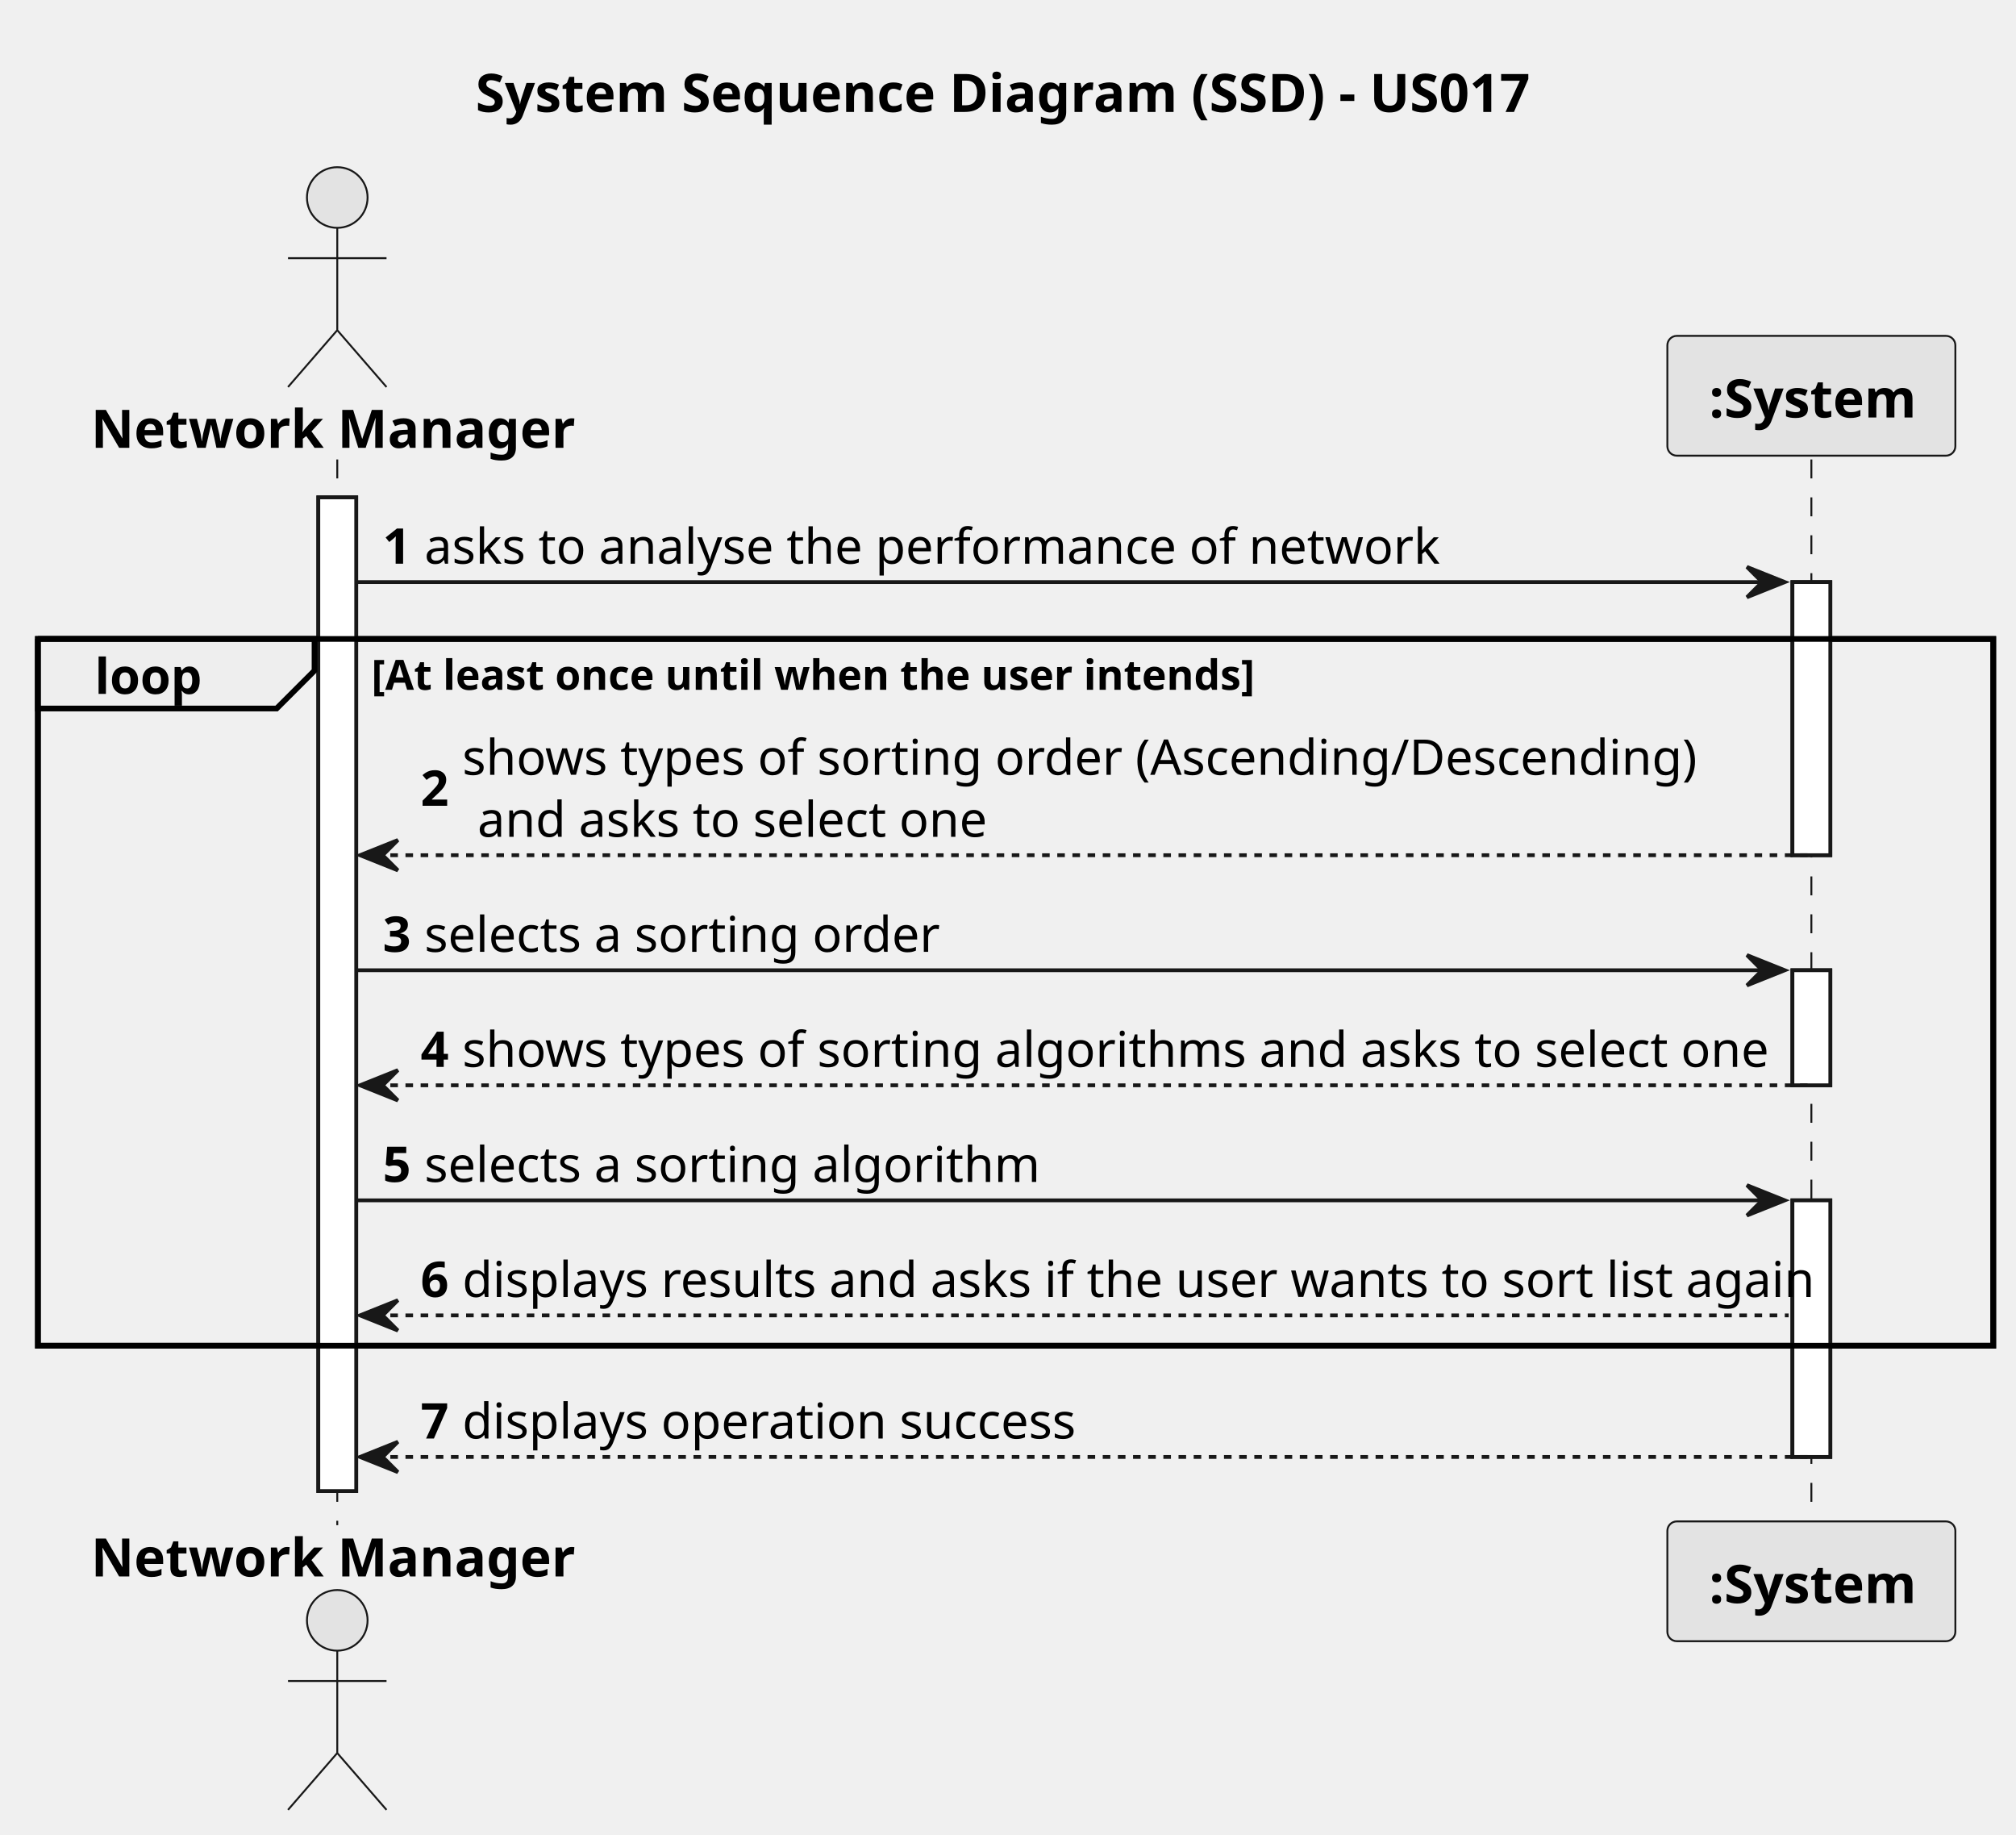
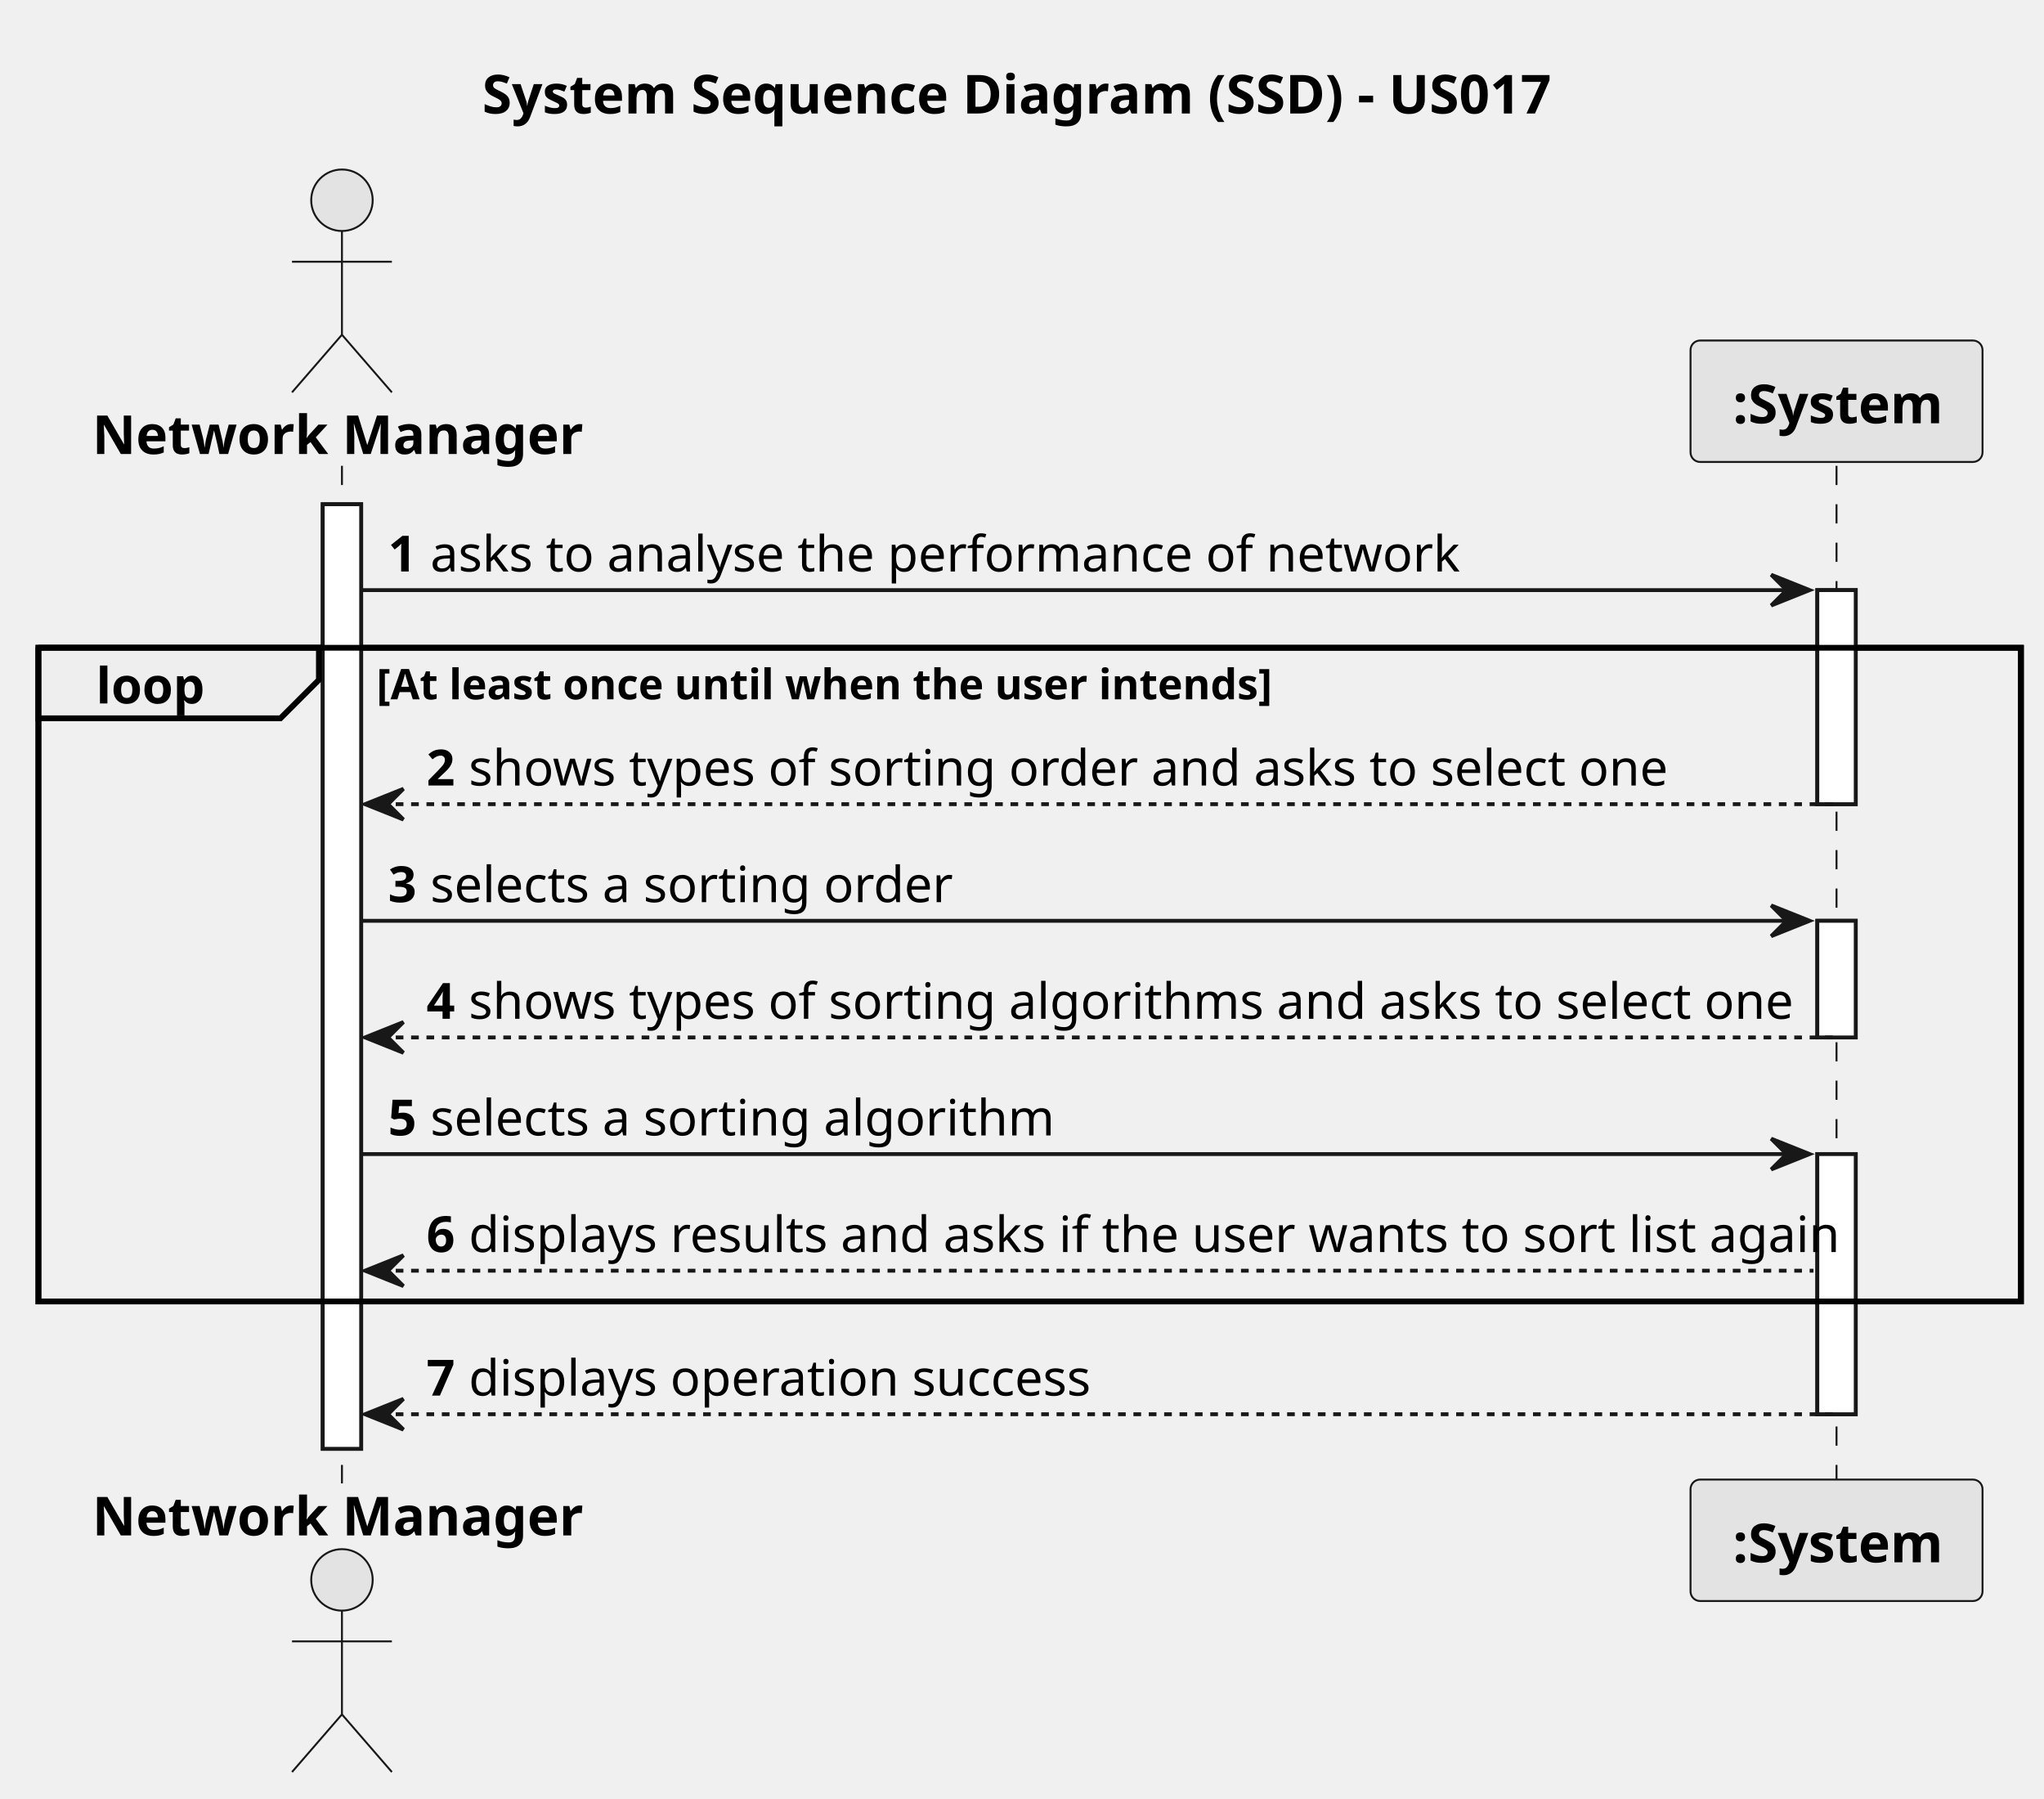
- <svg xmlns="http://www.w3.org/2000/svg" contentStyleType="text/css" height="484px" preserveAspectRatio="none" style="width:532px;height:484px;background:#FFFFFF;" version="1.1" viewBox="0 0 532 484" width="532px" zoomAndPan="magnify">
+ <svg xmlns="http://www.w3.org/2000/svg" contentStyleType="text/css" height="468px" preserveAspectRatio="none" style="width:532px;height:468px;background:#FFFFFF;" version="1.1" viewBox="0 0 532 468" width="532px" zoomAndPan="magnify">
  <defs />
  <g>
    <text fill="#000000" font-family="sans-serif" font-size="14" font-weight="bold" lengthAdjust="spacing" textLength="284" x="125.5" y="29.533">System Sequence Diagram (SSD) - US017</text>
-     <rect fill="#FFFFFF" height="262.164" style="stroke:#181818;stroke-width:1.0;" width="10" x="84" y="131.219" />
-     <rect fill="#FFFFFF" height="72.055" style="stroke:#181818;stroke-width:1.0;" width="10" x="473" y="153.57" />
-     <rect fill="#FFFFFF" height="30.352" style="stroke:#181818;stroke-width:1.0;" width="10" x="473" y="255.977" />
-     <rect fill="#FFFFFF" height="67.703" style="stroke:#181818;stroke-width:1.0;" width="10" x="473" y="316.68" />
-     <rect fill="none" height="186.461" style="stroke:#000000;stroke-width:1.5;" width="516" x="10" y="168.57" />
-     <line style="stroke:#181818;stroke-width:0.5;stroke-dasharray:5.0,5.0;" x1="89" x2="89" y1="121.219" y2="402.383" />
-     <line style="stroke:#181818;stroke-width:0.5;stroke-dasharray:5.0,5.0;" x1="478" x2="478" y1="121.219" y2="402.383" />
+     <rect fill="#FFFFFF" height="245.812" style="stroke:#181818;stroke-width:1.0;" width="10" x="84" y="131.219" />
+     <rect fill="#FFFFFF" height="55.703" style="stroke:#181818;stroke-width:1.0;" width="10" x="473" y="153.57" />
+     <rect fill="#FFFFFF" height="30.352" style="stroke:#181818;stroke-width:1.0;" width="10" x="473" y="239.625" />
+     <rect fill="#FFFFFF" height="67.703" style="stroke:#181818;stroke-width:1.0;" width="10" x="473" y="300.328" />
+     <rect fill="none" height="170.109" style="stroke:#000000;stroke-width:1.5;" width="516" x="10" y="168.57" />
+     <line style="stroke:#181818;stroke-width:0.5;stroke-dasharray:5.0,5.0;" x1="89" x2="89" y1="121.219" y2="386.031" />
+     <line style="stroke:#181818;stroke-width:0.5;stroke-dasharray:5.0,5.0;" x1="478" x2="478" y1="121.219" y2="386.031" />
    <text fill="#000000" font-family="sans-serif" font-size="14" font-weight="bold" lengthAdjust="spacing" textLength="124" x="24" y="118.143">Network Manager</text>
    <ellipse cx="89" cy="52.109" fill="#E3E3E3" rx="8" ry="8" style="stroke:#181818;stroke-width:0.5;" />
    <path d="M89,60.109 L89,87.109 M76,68.109 L102,68.109 M89,87.109 L76,102.109 M89,87.109 L102,102.109 " fill="none" style="stroke:#181818;stroke-width:0.5;" />
-     <text fill="#000000" font-family="sans-serif" font-size="14" font-weight="bold" lengthAdjust="spacing" textLength="124" x="24" y="415.916">Network Manager</text>
-     <ellipse cx="89" cy="427.492" fill="#E3E3E3" rx="8" ry="8" style="stroke:#181818;stroke-width:0.5;" />
-     <path d="M89,435.492 L89,462.492 M76,443.492 L102,443.492 M89,462.492 L76,477.492 M89,462.492 L102,477.492 " fill="none" style="stroke:#181818;stroke-width:0.5;" />
+     <text fill="#000000" font-family="sans-serif" font-size="14" font-weight="bold" lengthAdjust="spacing" textLength="124" x="24" y="399.565">Network Manager</text>
+     <ellipse cx="89" cy="411.141" fill="#E3E3E3" rx="8" ry="8" style="stroke:#181818;stroke-width:0.5;" />
+     <path d="M89,419.141 L89,446.141 M76,427.141 L102,427.141 M89,446.141 L76,461.141 M89,446.141 L102,461.141 " fill="none" style="stroke:#181818;stroke-width:0.5;" />
    <rect fill="#E3E3E3" height="31.609" rx="2.5" ry="2.5" style="stroke:#181818;stroke-width:0.5;" width="76" x="440" y="88.609" />
    <text fill="#000000" font-family="sans-serif" font-size="14" font-weight="bold" lengthAdjust="spacing" textLength="54" x="451" y="110.143">:System</text>
-     <rect fill="#E3E3E3" height="31.609" rx="2.5" ry="2.5" style="stroke:#181818;stroke-width:0.5;" width="76" x="440" y="401.383" />
-     <text fill="#000000" font-family="sans-serif" font-size="14" font-weight="bold" lengthAdjust="spacing" textLength="54" x="451" y="422.916">:System</text>
-     <rect fill="#FFFFFF" height="262.164" style="stroke:#181818;stroke-width:1.0;" width="10" x="84" y="131.219" />
-     <rect fill="#FFFFFF" height="72.055" style="stroke:#181818;stroke-width:1.0;" width="10" x="473" y="153.57" />
-     <rect fill="#FFFFFF" height="30.352" style="stroke:#181818;stroke-width:1.0;" width="10" x="473" y="255.977" />
-     <rect fill="#FFFFFF" height="67.703" style="stroke:#181818;stroke-width:1.0;" width="10" x="473" y="316.68" />
+     <rect fill="#E3E3E3" height="31.609" rx="2.5" ry="2.5" style="stroke:#181818;stroke-width:0.5;" width="76" x="440" y="385.031" />
+     <text fill="#000000" font-family="sans-serif" font-size="14" font-weight="bold" lengthAdjust="spacing" textLength="54" x="451" y="406.565">:System</text>
+     <rect fill="#FFFFFF" height="245.812" style="stroke:#181818;stroke-width:1.0;" width="10" x="84" y="131.219" />
+     <rect fill="#FFFFFF" height="55.703" style="stroke:#181818;stroke-width:1.0;" width="10" x="473" y="153.57" />
+     <rect fill="#FFFFFF" height="30.352" style="stroke:#181818;stroke-width:1.0;" width="10" x="473" y="239.625" />
+     <rect fill="#FFFFFF" height="67.703" style="stroke:#181818;stroke-width:1.0;" width="10" x="473" y="300.328" />
    <polygon fill="#181818" points="461,149.57,471,153.57,461,157.57,465,153.57" style="stroke:#181818;stroke-width:1.0;" />
    <line style="stroke:#181818;stroke-width:1.0;" x1="94" x2="467" y1="153.57" y2="153.57" />
    <text fill="#000000" font-family="sans-serif" font-size="13" font-weight="bold" lengthAdjust="spacing" textLength="7" x="101" y="148.714">1</text>
    <text fill="#000000" font-family="sans-serif" font-size="13" lengthAdjust="spacing" textLength="252" x="112" y="148.714">asks to analyse the performance of network</text>
    <path d="M10,168.57 L83,168.57 L83,176.922 L73,186.922 L10,186.922 L10,168.57 " fill="#EEEEEE" style="stroke:#000000;stroke-width:1.5;" />
-     <rect fill="none" height="186.461" style="stroke:#000000;stroke-width:1.5;" width="516" x="10" y="168.57" />
+     <rect fill="none" height="170.109" style="stroke:#000000;stroke-width:1.5;" width="516" x="10" y="168.57" />
    <text fill="#000000" font-family="sans-serif" font-size="13" font-weight="bold" lengthAdjust="spacing" textLength="28" x="25" y="183.065">loop</text>
    <text fill="#000000" font-family="sans-serif" font-size="11" font-weight="bold" lengthAdjust="spacing" textLength="236" x="98" y="181.989">[At least once until when the user intends]</text>
-     <polygon fill="#181818" points="105,221.625,95,225.625,105,229.625,101,225.625" style="stroke:#181818;stroke-width:1.0;" />
-     <line style="stroke:#181818;stroke-width:1.0;stroke-dasharray:2.0,2.0;" x1="99" x2="477" y1="225.625" y2="225.625" />
-     <text fill="#000000" font-family="sans-serif" font-size="13" font-weight="bold" lengthAdjust="spacing" textLength="7" x="111" y="212.593">2</text>
-     <text fill="#000000" font-family="sans-serif" font-size="13" lengthAdjust="spacing" textLength="308" x="122" y="204.417">shows types of sorting order (Ascending/Descending)</text>
-     <text fill="#000000" font-family="sans-serif" font-size="13" lengthAdjust="spacing" textLength="132" x="126" y="220.769">and asks to select one</text>
-     <polygon fill="#181818" points="461,251.977,471,255.977,461,259.977,465,255.977" style="stroke:#181818;stroke-width:1.0;" />
-     <line style="stroke:#181818;stroke-width:1.0;" x1="94" x2="467" y1="255.977" y2="255.977" />
-     <text fill="#000000" font-family="sans-serif" font-size="13" font-weight="bold" lengthAdjust="spacing" textLength="7" x="101" y="251.12">3</text>
-     <text fill="#000000" font-family="sans-serif" font-size="13" lengthAdjust="spacing" textLength="129" x="112" y="251.12">selects a sorting order</text>
-     <polygon fill="#181818" points="105,282.328,95,286.328,105,290.328,101,286.328" style="stroke:#181818;stroke-width:1.0;" />
-     <line style="stroke:#181818;stroke-width:1.0;stroke-dasharray:2.0,2.0;" x1="99" x2="477" y1="286.328" y2="286.328" />
-     <text fill="#000000" font-family="sans-serif" font-size="13" font-weight="bold" lengthAdjust="spacing" textLength="7" x="111" y="281.472">4</text>
-     <text fill="#000000" font-family="sans-serif" font-size="13" lengthAdjust="spacing" textLength="330" x="122" y="281.472">shows types of sorting algorithms and asks to select one</text>
-     <polygon fill="#181818" points="461,312.68,471,316.68,461,320.68,465,316.68" style="stroke:#181818;stroke-width:1.0;" />
-     <line style="stroke:#181818;stroke-width:1.0;" x1="94" x2="467" y1="316.68" y2="316.68" />
-     <text fill="#000000" font-family="sans-serif" font-size="13" font-weight="bold" lengthAdjust="spacing" textLength="7" x="101" y="311.823">5</text>
-     <text fill="#000000" font-family="sans-serif" font-size="13" lengthAdjust="spacing" textLength="153" x="112" y="311.823">selects a sorting algorithm</text>
-     <polygon fill="#181818" points="105,343.031,95,347.031,105,351.031,101,347.031" style="stroke:#181818;stroke-width:1.0;" />
-     <line style="stroke:#181818;stroke-width:1.0;stroke-dasharray:2.0,2.0;" x1="99" x2="472" y1="347.031" y2="347.031" />
-     <text fill="#000000" font-family="sans-serif" font-size="13" font-weight="bold" lengthAdjust="spacing" textLength="7" x="111" y="342.175">6</text>
-     <text fill="#000000" font-family="sans-serif" font-size="13" lengthAdjust="spacing" textLength="344" x="122" y="342.175">displays results and asks if the user wants to sort list again</text>
-     <polygon fill="#181818" points="105,380.383,95,384.383,105,388.383,101,384.383" style="stroke:#181818;stroke-width:1.0;" />
-     <line style="stroke:#181818;stroke-width:1.0;stroke-dasharray:2.0,2.0;" x1="99" x2="477" y1="384.383" y2="384.383" />
-     <text fill="#000000" font-family="sans-serif" font-size="13" font-weight="bold" lengthAdjust="spacing" textLength="7" x="111" y="379.526">7</text>
-     <text fill="#000000" font-family="sans-serif" font-size="13" lengthAdjust="spacing" textLength="158" x="122" y="379.526">displays operation success</text>
+     <polygon fill="#181818" points="105,205.273,95,209.273,105,213.273,101,209.273" style="stroke:#181818;stroke-width:1.0;" />
+     <line style="stroke:#181818;stroke-width:1.0;stroke-dasharray:2.0,2.0;" x1="99" x2="477" y1="209.273" y2="209.273" />
+     <text fill="#000000" font-family="sans-serif" font-size="13" font-weight="bold" lengthAdjust="spacing" textLength="7" x="111" y="204.417">2</text>
+     <text fill="#000000" font-family="sans-serif" font-size="13" lengthAdjust="spacing" textLength="299" x="122" y="204.417">shows types of sorting order and asks to select one</text>
+     <polygon fill="#181818" points="461,235.625,471,239.625,461,243.625,465,239.625" style="stroke:#181818;stroke-width:1.0;" />
+     <line style="stroke:#181818;stroke-width:1.0;" x1="94" x2="467" y1="239.625" y2="239.625" />
+     <text fill="#000000" font-family="sans-serif" font-size="13" font-weight="bold" lengthAdjust="spacing" textLength="7" x="101" y="234.769">3</text>
+     <text fill="#000000" font-family="sans-serif" font-size="13" lengthAdjust="spacing" textLength="129" x="112" y="234.769">selects a sorting order</text>
+     <polygon fill="#181818" points="105,265.977,95,269.977,105,273.977,101,269.977" style="stroke:#181818;stroke-width:1.0;" />
+     <line style="stroke:#181818;stroke-width:1.0;stroke-dasharray:2.0,2.0;" x1="99" x2="477" y1="269.977" y2="269.977" />
+     <text fill="#000000" font-family="sans-serif" font-size="13" font-weight="bold" lengthAdjust="spacing" textLength="7" x="111" y="265.12">4</text>
+     <text fill="#000000" font-family="sans-serif" font-size="13" lengthAdjust="spacing" textLength="330" x="122" y="265.12">shows types of sorting algorithms and asks to select one</text>
+     <polygon fill="#181818" points="461,296.328,471,300.328,461,304.328,465,300.328" style="stroke:#181818;stroke-width:1.0;" />
+     <line style="stroke:#181818;stroke-width:1.0;" x1="94" x2="467" y1="300.328" y2="300.328" />
+     <text fill="#000000" font-family="sans-serif" font-size="13" font-weight="bold" lengthAdjust="spacing" textLength="7" x="101" y="295.472">5</text>
+     <text fill="#000000" font-family="sans-serif" font-size="13" lengthAdjust="spacing" textLength="153" x="112" y="295.472">selects a sorting algorithm</text>
+     <polygon fill="#181818" points="105,326.68,95,330.68,105,334.68,101,330.68" style="stroke:#181818;stroke-width:1.0;" />
+     <line style="stroke:#181818;stroke-width:1.0;stroke-dasharray:2.0,2.0;" x1="99" x2="472" y1="330.68" y2="330.68" />
+     <text fill="#000000" font-family="sans-serif" font-size="13" font-weight="bold" lengthAdjust="spacing" textLength="7" x="111" y="325.823">6</text>
+     <text fill="#000000" font-family="sans-serif" font-size="13" lengthAdjust="spacing" textLength="344" x="122" y="325.823">displays results and asks if the user wants to sort list again</text>
+     <polygon fill="#181818" points="105,364.031,95,368.031,105,372.031,101,368.031" style="stroke:#181818;stroke-width:1.0;" />
+     <line style="stroke:#181818;stroke-width:1.0;stroke-dasharray:2.0,2.0;" x1="99" x2="477" y1="368.031" y2="368.031" />
+     <text fill="#000000" font-family="sans-serif" font-size="13" font-weight="bold" lengthAdjust="spacing" textLength="7" x="111" y="363.175">7</text>
+     <text fill="#000000" font-family="sans-serif" font-size="13" lengthAdjust="spacing" textLength="158" x="122" y="363.175">displays operation success</text>
  </g>
</svg>
